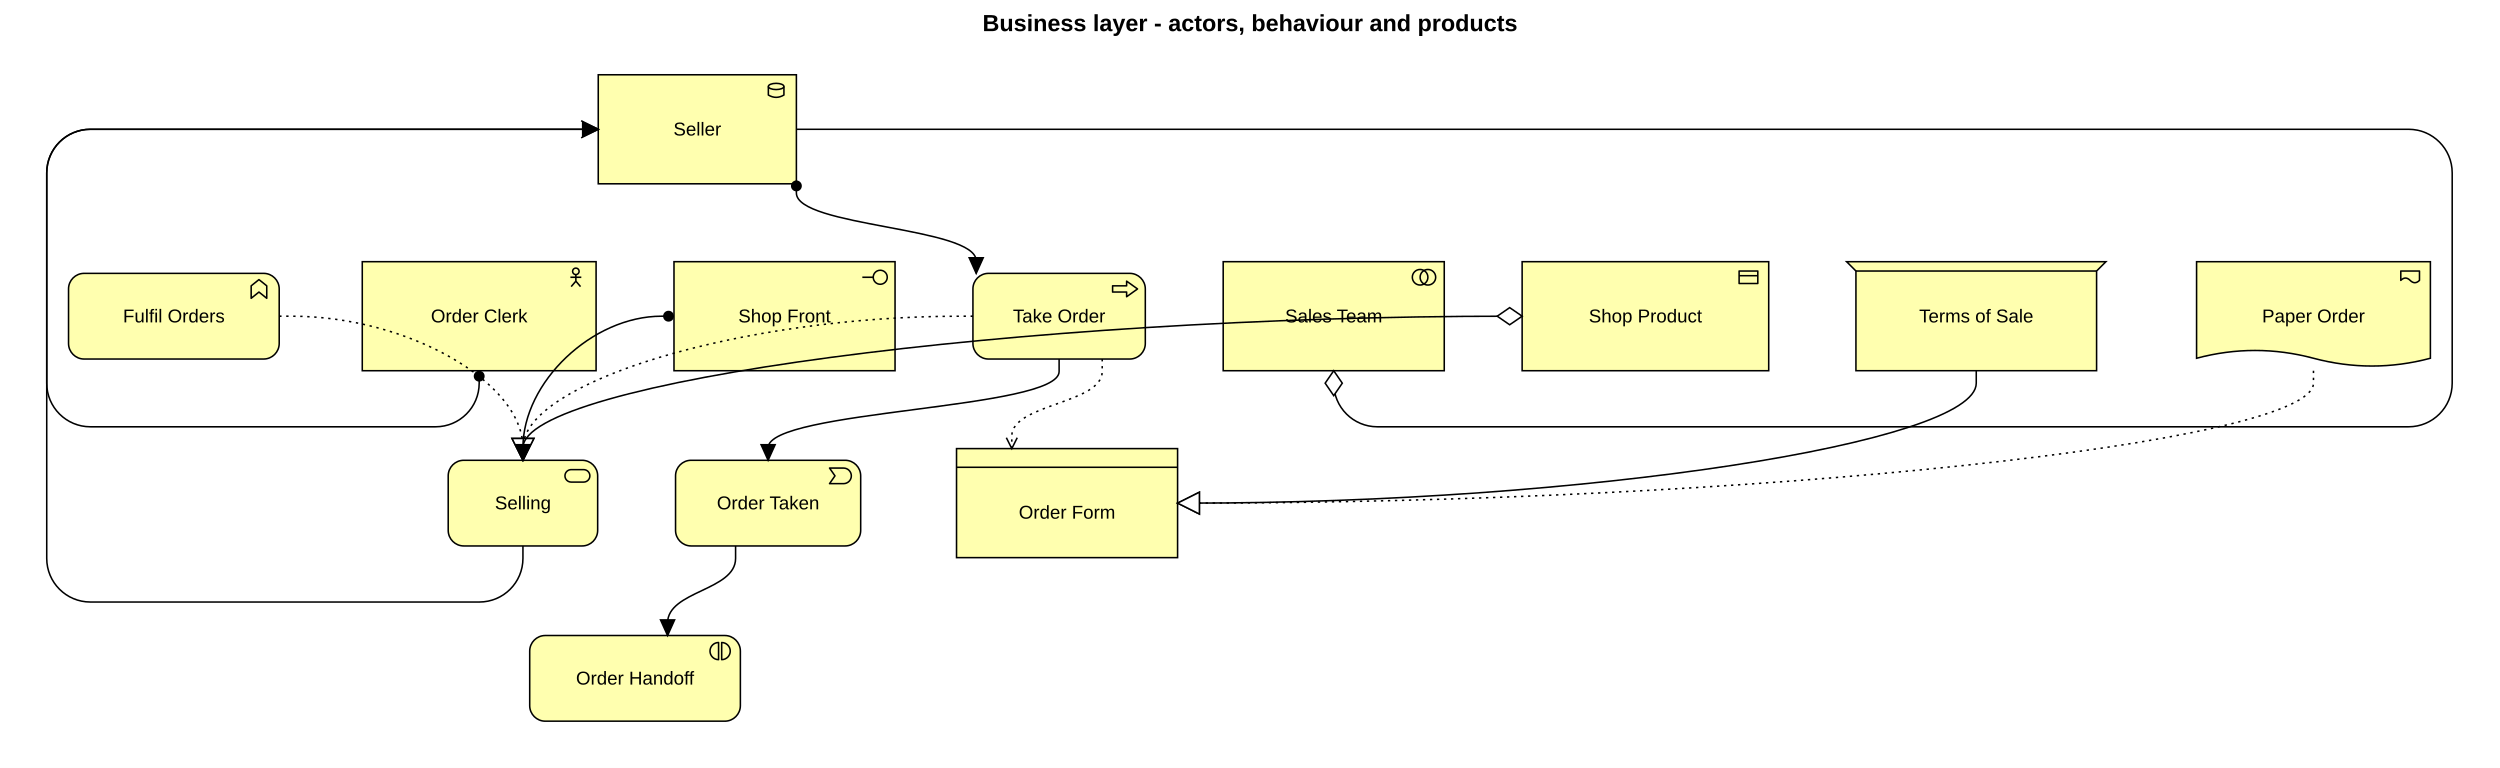
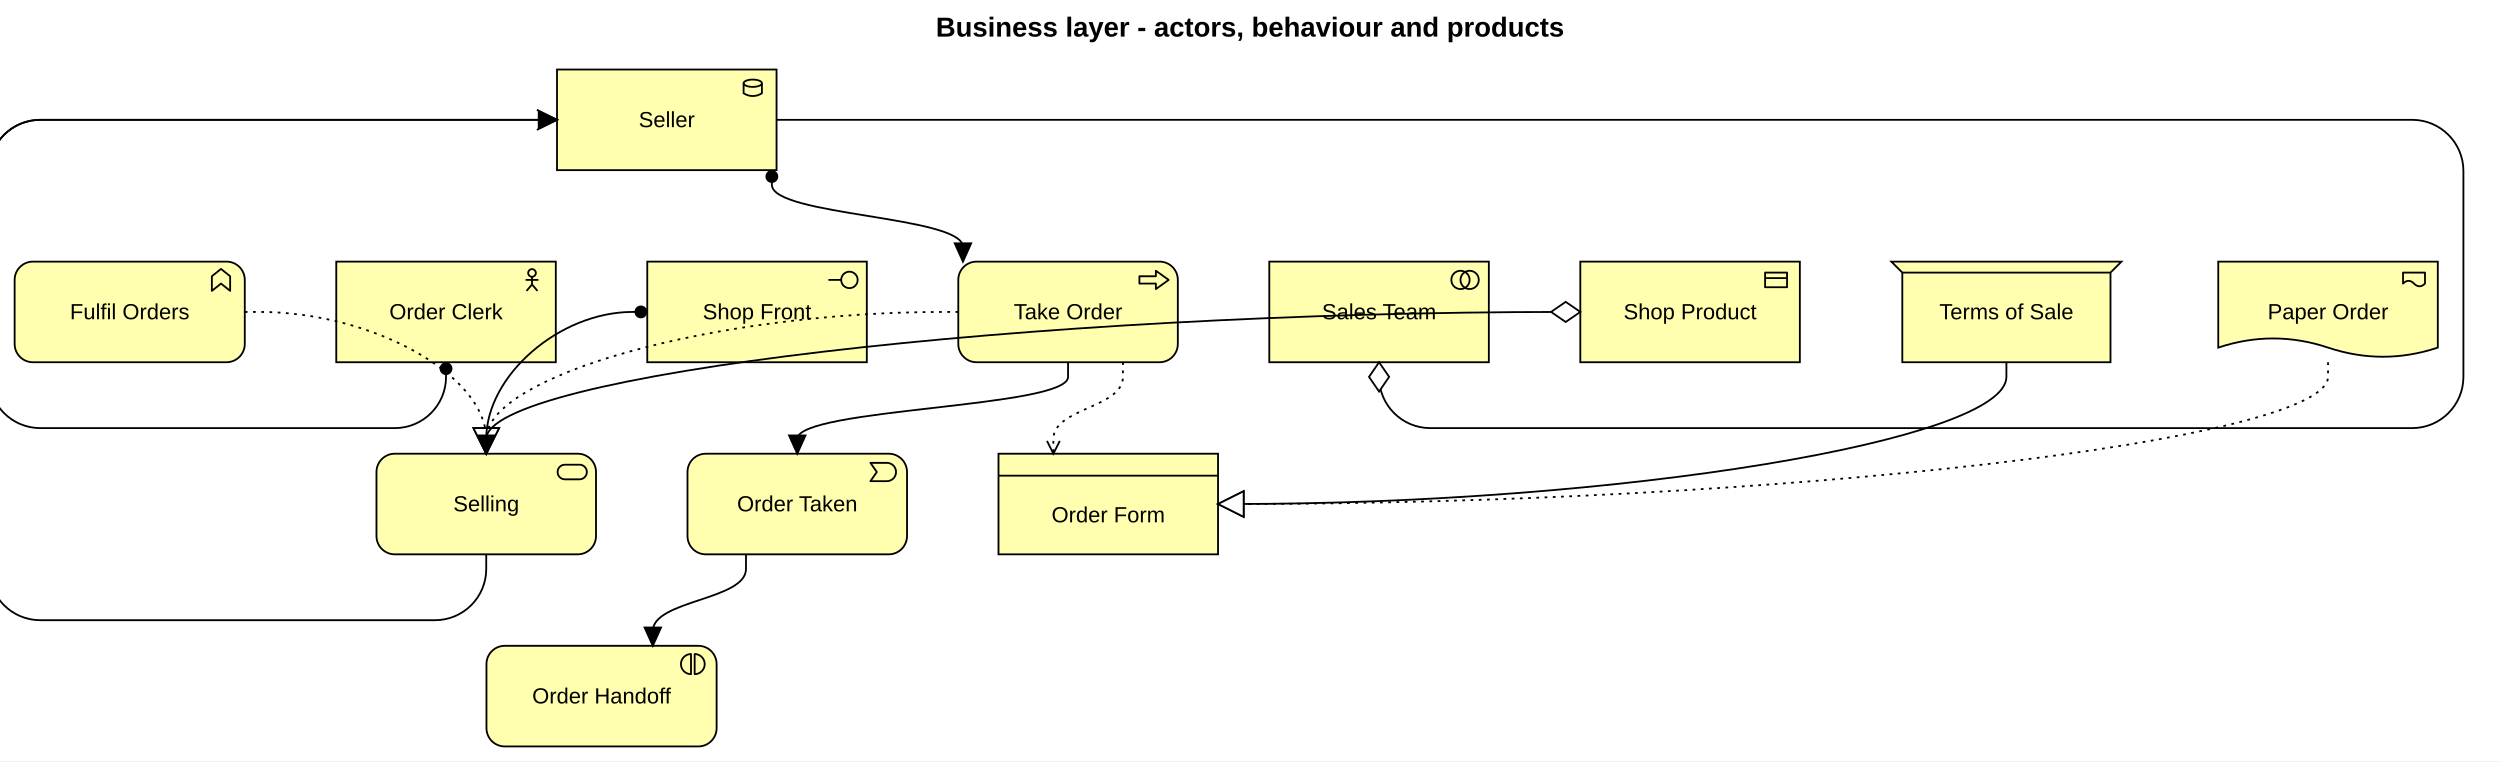
- <svg xmlns="http://www.w3.org/2000/svg" width="1605" height="493" viewBox="0 0 1605 493" font-family="Arial, Helvetica, sans-serif" font-size="12">
-   <rect x="0" y="0" width="1605" height="493" fill="#ffffff" />
-   <text x="802.5" y="20" text-anchor="middle" font-size="15" font-weight="bold">Business layer - actors, behaviour and products</text>
-   <g transform="translate(36,40)">
+ <svg xmlns="http://www.w3.org/2000/svg" width="1366.5" height="416" viewBox="0 0 1366.5 416" font-family="Arial, Helvetica, sans-serif" font-size="12">
+   <rect x="0" y="0" width="1366.5" height="416" fill="#ffffff" />
+   <text x="683.25" y="20" text-anchor="middle" font-size="15" font-weight="bold">Business layer - actors, behaviour and products</text>
+   <g transform="translate(0,30)">
    <g class="element business-actor" data-id="clerk">
-       <rect fill="#FFFFAF" stroke="#000000" stroke-width="1" x="196.58" y="128" width="150.11" height="70" rx="0" ry="0" />
+       <rect fill="#FFFFAF" stroke="#000000" stroke-width="1" x="183.8" y="113" width="120" height="55" rx="0" ry="0" />
      <g stroke="#000" stroke-width="1" stroke-linejoin="round" fill="none">
-         <circle cx="333.7" cy="134.2" r="2.1" />
-         <line x1="333.7" y1="136.3" x2="333.7" y2="140.5" />
-         <line x1="330.2" y1="138" x2="337.2" y2="138" />
-         <line x1="333.7" y1="140.5" x2="330.7" y2="144" />
-         <line x1="333.7" y1="140.5" x2="336.7" y2="144" />
+         <circle cx="290.8" cy="119.2" r="2.1" />
+         <line x1="290.8" y1="121.3" x2="290.8" y2="125.5" />
+         <line x1="287.3" y1="123" x2="294.3" y2="123" />
+         <line x1="290.8" y1="125.5" x2="287.8" y2="129" />
+         <line x1="290.8" y1="125.5" x2="293.8" y2="129" />
      </g>
-       <text x="271.64" y="167" text-anchor="middle">Order Clerk</text>
+       <text x="243.8" y="144.5" text-anchor="middle">Order Clerk</text>
    </g>
    <g class="element business-role" data-id="seller">
-       <rect fill="#FFFFAF" stroke="#000000" stroke-width="1" x="348.08" y="8" width="127.2" height="70" rx="0" ry="0" />
+       <rect fill="#FFFFAF" stroke="#000000" stroke-width="1" x="304.46" y="8" width="120" height="55" rx="0" ry="0" />
      <g stroke="#000" stroke-width="1" stroke-linejoin="round" fill="none">
-         <ellipse cx="462.28" cy="15.5" rx="5" ry="2" />
-         <path d="M457.28,15.5 V21 Q462.28,24 467.28,21 V15.5" />
+         <ellipse cx="411.46" cy="15.5" rx="5" ry="2" />
+         <path d="M406.46,15.5 V21 Q411.46,24 416.46,21 V15.5" />
      </g>
-       <text x="411.68" y="47" text-anchor="middle">Seller</text>
+       <text x="364.46" y="39.5" text-anchor="middle">Seller</text>
    </g>
    <g class="element business-collaboration" data-id="salesTeam">
-       <rect fill="#FFFFAF" stroke="#000000" stroke-width="1" x="749.29" y="128" width="141.92" height="70" rx="0" ry="0" />
+       <rect fill="#FFFFAF" stroke="#000000" stroke-width="1" x="693.8" y="113" width="120" height="55" rx="0" ry="0" />
      <g stroke="#000" stroke-width="1" stroke-linejoin="round" fill="none">
-         <circle cx="875.71" cy="138" r="5" />
-         <circle cx="880.71" cy="138" r="5" />
+         <circle cx="798.3" cy="123" r="5" />
+         <circle cx="803.3" cy="123" r="5" />
      </g>
-       <text x="820.25" y="167" text-anchor="middle">Sales Team</text>
+       <text x="753.8" y="144.5" text-anchor="middle">Sales Team</text>
    </g>
    <g class="element business-interface" data-id="shopFront">
-       <rect fill="#FFFFAF" stroke="#000000" stroke-width="1" x="396.7" y="128" width="141.92" height="70" rx="0" ry="0" />
+       <rect fill="#FFFFAF" stroke="#000000" stroke-width="1" x="353.8" y="113" width="120" height="55" rx="0" ry="0" />
      <g stroke="#000" stroke-width="1" stroke-linejoin="round" fill="none">
-         <line x1="517.62" y1="138" x2="524.62" y2="138" />
-         <circle cx="529.12" cy="138" r="4.5" />
+         <line x1="452.8" y1="123" x2="459.8" y2="123" />
+         <circle cx="464.3" cy="123" r="4.5" />
      </g>
-       <text x="467.66" y="167" text-anchor="middle">Shop Front</text>
+       <text x="413.8" y="144.5" text-anchor="middle">Shop Front</text>
    </g>
    <g class="element business-function" data-id="fulfil">
-       <rect fill="#FFFFAF" stroke="#000000" stroke-width="1" x="8" y="135.5" width="135.25" height="55" rx="10" ry="10" />
-       <path stroke="#000" stroke-width="1" stroke-linejoin="round" fill="none" d="M125.25,143.5 L130.25,139.5 L135.25,143.5 L135.25,151.5 L130.25,147.5 L125.25,151.5 Z" />
-       <text x="75.62" y="167" text-anchor="middle">Fulfil Orders</text>
+       <rect fill="#FFFFAF" stroke="#000000" stroke-width="1" x="8" y="113" width="125.8" height="55" rx="10" ry="10" />
+       <path stroke="#000" stroke-width="1" stroke-linejoin="round" fill="none" d="M115.8,121 L120.8,117 L125.8,121 L125.8,129 L120.8,125 L115.8,129 Z" />
+       <text x="70.9" y="144.5" text-anchor="middle">Fulfil Orders</text>
    </g>
    <g class="element business-interaction" data-id="handoff">
-       <rect fill="#FFFFAF" stroke="#000000" stroke-width="1" x="304.07" y="368" width="135.25" height="55" rx="10" ry="10" />
+       <rect fill="#FFFFAF" stroke="#000000" stroke-width="1" x="265.9" y="323" width="125.8" height="55" rx="10" ry="10" />
      <g stroke="#000" stroke-width="1" stroke-linejoin="round" fill="none">
-         <path d="M425.32,372.5 A5.5,5.5 0 0 0 425.32,383.5 Z" />
-         <path d="M427.32,372.5 A5.5,5.5 0 0 1 427.32,383.5 Z" />
+         <path d="M377.7,327.5 A5.5,5.5 0 0 0 377.7,338.5 Z" />
+         <path d="M379.7,327.5 A5.5,5.5 0 0 1 379.7,338.5 Z" />
      </g>
-       <text x="371.7" y="399.5" text-anchor="middle">Order Handoff</text>
+       <text x="328.8" y="354.5" text-anchor="middle">Order Handoff</text>
    </g>
    <g class="element business-process" data-id="takeOrder">
-       <rect fill="#FFFFAF" stroke="#000000" stroke-width="1" x="588.62" y="135.5" width="110.67" height="55" rx="10" ry="10" />
-       <path stroke="#000" stroke-width="1" stroke-linejoin="round" fill="none" d="M678.29,143.5 H687.29 V140.5 L694.29,145.5 L687.29,150.5 V147.5 H678.29 Z" />
-       <text x="643.95" y="167" text-anchor="middle">Take Order</text>
+       <rect fill="#FFFFAF" stroke="#000000" stroke-width="1" x="523.8" y="113" width="120" height="55" rx="10" ry="10" />
+       <path stroke="#000" stroke-width="1" stroke-linejoin="round" fill="none" d="M622.8,121 H631.8 V118 L638.8,123 L631.8,128 V125 H622.8 Z" />
+       <text x="583.8" y="144.5" text-anchor="middle">Take Order</text>
    </g>
    <g class="element business-event" data-id="orderTaken">
-       <rect fill="#FFFFAF" stroke="#000000" stroke-width="1" x="397.7" y="255.5" width="118.86" height="55" rx="10" ry="10" />
-       <path stroke="#000" stroke-width="1" stroke-linejoin="round" fill="none" d="M496.56,260.5 H505.56 A5,5 0 0 1 505.56,270.5 H496.56 L500.06,265.5 Z" />
-       <text x="457.13" y="287" text-anchor="middle">Order Taken</text>
+       <rect fill="#FFFFAF" stroke="#000000" stroke-width="1" x="375.78" y="218" width="120" height="55" rx="10" ry="10" />
+       <path stroke="#000" stroke-width="1" stroke-linejoin="round" fill="none" d="M475.78,223 H484.78 A5,5 0 0 1 484.78,233 H475.78 L479.28,228 Z" />
+       <text x="435.78" y="249.5" text-anchor="middle">Order Taken</text>
    </g>
    <g class="element business-service" data-id="selling">
-       <rect fill="#FFFFAF" stroke="#000000" stroke-width="1" x="251.75" y="255.5" width="95.95" height="55" rx="10" ry="10" />
-       <rect stroke="#000" stroke-width="1" stroke-linejoin="round" fill="none" x="326.7" y="261.5" width="16" height="8" rx="4" ry="4" />
-       <text x="299.73" y="287" text-anchor="middle">Selling</text>
+       <rect fill="#FFFFAF" stroke="#000000" stroke-width="1" x="205.78" y="218" width="120" height="55" rx="10" ry="10" />
+       <rect stroke="#000" stroke-width="1" stroke-linejoin="round" fill="none" x="304.78" y="224" width="16" height="8" rx="4" ry="4" />
+       <text x="265.78" y="249.5" text-anchor="middle">Selling</text>
    </g>
    <g class="element business-object" data-id="orderForm">
-       <rect fill="#FFFFAF" stroke="#000000" stroke-width="1" x="578.09" y="248" width="141.92" height="70" />
-       <line stroke="#000000" stroke-width="1" x1="578.09" y1="260" x2="720.01" y2="260" />
-       <text x="649.05" y="293" text-anchor="middle">Order Form</text>
+       <rect fill="#FFFFAF" stroke="#000000" stroke-width="1" x="545.78" y="218" width="120" height="55" />
+       <line stroke="#000000" stroke-width="1" x1="545.78" y1="230" x2="665.78" y2="230" />
+       <text x="605.78" y="255.5" text-anchor="middle">Order Form</text>
    </g>
    <g class="element contract" data-id="terms">
-       <path fill="#FFFFAF" stroke="#000000" stroke-width="1" d="M1149.51,128 H1316.01 L1310.01,134 V198 H1155.51 V134 Z" />
-       <line stroke="#000000" stroke-width="1" x1="1155.51" y1="134" x2="1310.01" y2="134" />
-       <text x="1232.76" y="167" text-anchor="middle">Terms of Sale</text>
+       <path fill="#FFFFAF" stroke="#000000" stroke-width="1" d="M1033.8,113 H1159.6 L1153.6,119 V168 H1039.8 V119 Z" />
+       <line stroke="#000000" stroke-width="1" x1="1039.8" y1="119" x2="1153.6" y2="119" />
+       <text x="1096.7" y="144.5" text-anchor="middle">Terms of Sale</text>
    </g>
    <g class="element representation" data-id="paperOrder">
-       <path fill="#FFFFAF" stroke="#000000" stroke-width="1" d="M1374.2,128 H1524.31 V190 Q1486.78,200 1449.25,190 Q1411.73,180 1374.2,190 Z" />
-       <path stroke="#000" stroke-width="1" stroke-linejoin="round" fill="none" d="M1505.31,134 H1517.31 V140 Q1514.31,143 1511.31,140 Q1508.31,137 1505.31,140 Z" />
-       <text x="1449.25" y="167" text-anchor="middle">Paper Order</text>
+       <path fill="#FFFFAF" stroke="#000000" stroke-width="1" d="M1212.5,113 H1332.5 V160 Q1302.5,170 1272.5,160 Q1242.5,150 1212.5,160 Z" />
+       <path stroke="#000" stroke-width="1" stroke-linejoin="round" fill="none" d="M1313.5,119 H1325.5 V125 Q1322.5,128 1319.5,125 Q1316.5,122 1313.5,125 Z" />
+       <text x="1272.5" y="144.5" text-anchor="middle">Paper Order</text>
    </g>
    <g class="element product" data-id="shopOffer">
-       <rect fill="#FFFFAF" stroke="#000000" stroke-width="1" x="941.21" y="128" width="158.3" height="70" rx="0" ry="0" />
+       <rect fill="#FFFFAF" stroke="#000000" stroke-width="1" x="863.8" y="113" width="120" height="55" rx="0" ry="0" />
      <g stroke="#000" stroke-width="1" stroke-linejoin="round" fill="none">
-         <rect x="1080.51" y="134" width="12" height="8" />
-         <line x1="1080.51" y1="137" x2="1092.51" y2="137" />
+         <rect x="964.8" y="119" width="12" height="8" />
+         <line x1="964.8" y1="122" x2="976.8" y2="122" />
      </g>
-       <text x="1020.36" y="167" text-anchor="middle">Shop Product</text>
+       <text x="923.8" y="144.5" text-anchor="middle">Shop Product</text>
    </g>
    <g class="relationship assignment" data-source="clerk" data-target="seller">
-       <path d="M271.639,198L271.639,206C271.639,221.464 259.103,234 243.639,234L22,234C6.536,234 -6,221.464 -6,206L-6,71C-6,55.536 6.536,43 22,43L348.078,43" fill="none" stroke="#000" stroke-width="1" />
-       <circle cx="271.64" cy="201.5" r="3.5" fill="#000" />
-       <path d="M348.08,43 L338.08,47.5 L338.08,38.5 Z" fill="#000" stroke="#000" stroke-width="1" />
+       <path d="M243.8,168L243.8,176C243.8,191.464 231.264,204 215.8,204L22,204C6.536,204 -6,191.464 -6,176L-6,63.5C-6,48.036 6.536,35.5 22,35.5L304.458,35.5" fill="none" stroke="#000" stroke-width="1" />
+       <circle cx="243.8" cy="171.5" r="3.5" fill="#000" />
+       <path d="M304.46,35.5 L294.46,40 L294.46,31 Z" fill="#000" stroke="#000" stroke-width="1" />
    </g>
    <g class="relationship aggregation" data-source="salesTeam" data-target="seller">
-       <path d="M820.245,198L820.245,206C820.245,221.464 832.781,234 848.245,234L1510.309,234C1525.773,234 1538.309,221.464 1538.309,206L1538.309,71C1538.309,55.536 1525.773,43 1510.309,43L475.278,43" fill="none" stroke="#000" stroke-width="1" />
-       <path d="M820.25,198 L825.75,206 L820.25,214 L814.75,206 Z" fill="#fff" stroke="#000" stroke-width="1" />
+       <path d="M753.8,168L753.8,176C753.8,191.464 766.336,204 781.8,204L1318.5,204C1333.964,204 1346.5,191.464 1346.5,176L1346.5,63.5C1346.5,48.036 1333.964,35.5 1318.5,35.5L424.458,35.5" fill="none" stroke="#000" stroke-width="1" />
+       <path d="M753.8,168 L759.3,176 L753.8,184 L748.3,176 Z" fill="#fff" stroke="#000" stroke-width="1" />
    </g>
    <g class="relationship assignment" data-source="seller" data-target="takeOrder">
-       <path d="M475.278,75.858L475.278,83.858C475.278,105.679 590.721,105.679 590.721,127.5L590.721,135.5" fill="none" stroke="#000" stroke-width="1" />
-       <circle cx="475.28" cy="79.36" r="3.5" fill="#000" />
-       <path d="M590.72,135.5 L586.22,125.5 L595.22,125.5 Z" fill="#000" stroke="#000" stroke-width="1" />
+       <path d="M421.905,63L421.905,71C421.905,88 526.353,88 526.353,105L526.353,113" fill="none" stroke="#000" stroke-width="1" />
+       <circle cx="421.9" cy="66.5" r="3.5" fill="#000" />
+       <path d="M526.35,113 L521.85,103 L530.85,103 Z" fill="#000" stroke="#000" stroke-width="1" />
    </g>
    <g class="relationship realization" data-source="takeOrder" data-target="selling">
-       <path d="M588.615,163L580.615,163C440.17,163 299.725,205.25 299.725,247.5L299.725,255.5" fill="none" stroke="#000" stroke-width="1" stroke-dasharray="1.5 3" />
-       <path d="M299.73,255.5 L292.73,241.5 L306.73,241.5 Z" fill="#fff" stroke="#000" stroke-width="1" />
+       <path d="M523.8,140.5L515.8,140.5C390.788,140.5 265.775,175.25 265.775,210L265.775,218" fill="none" stroke="#000" stroke-width="1" stroke-dasharray="1.5 3" />
+       <path d="M265.78,218 L258.78,204 L272.78,204 Z" fill="#fff" stroke="#000" stroke-width="1" />
    </g>
    <g class="relationship realization" data-source="fulfil" data-target="selling">
-       <path d="M143.246,163L151.246,163C225.486,163 299.725,205.25 299.725,247.5L299.725,255.5" fill="none" stroke="#000" stroke-width="1" stroke-dasharray="1.5 3" />
-       <path d="M299.73,255.5 L292.73,241.5 L306.73,241.5 Z" fill="#fff" stroke="#000" stroke-width="1" />
+       <path d="M133.8,140.5L141.8,140.5C203.788,140.5 265.775,175.25 265.775,210L265.775,218" fill="none" stroke="#000" stroke-width="1" stroke-dasharray="1.5 3" />
+       <path d="M265.78,218 L258.78,204 L272.78,204 Z" fill="#fff" stroke="#000" stroke-width="1" />
    </g>
    <g class="relationship assignment" data-source="shopFront" data-target="selling">
-       <path d="M396.695,163L388.695,163C344.21,163 299.725,205.25 299.725,247.5L299.725,255.5" fill="none" stroke="#000" stroke-width="1" />
-       <circle cx="393.2" cy="163" r="3.5" fill="#000" />
-       <path d="M299.73,255.5 L295.23,245.5 L304.23,245.5 Z" fill="#000" stroke="#000" stroke-width="1" />
+       <path d="M353.8,140.5L345.8,140.5C305.788,140.5 265.775,175.25 265.775,210L265.775,218" fill="none" stroke="#000" stroke-width="1" />
+       <circle cx="350.3" cy="140.5" r="3.5" fill="#000" />
+       <path d="M265.78,218 L261.28,208 L270.28,208 Z" fill="#000" stroke="#000" stroke-width="1" />
    </g>
    <g class="relationship serving" data-source="selling" data-target="seller">
-       <path d="M299.725,310.5L299.725,318.5C299.725,333.964 287.189,346.5 271.725,346.5L22,346.5C6.536,346.5 -6,333.964 -6,318.5L-6,71C-6,55.536 6.536,43 22,43L348.078,43" fill="none" stroke="#000" stroke-width="1" />
-       <path d="M337.08,48.5 L348.08,43 L337.08,37.5" fill="none" stroke="#000" stroke-width="1" />
+       <path d="M265.775,273L265.775,281C265.775,296.464 253.239,309 237.775,309L22,309C6.536,309 -6,296.464 -6,281L-6,63.5C-6,48.036 6.536,35.5 22,35.5L304.458,35.5" fill="none" stroke="#000" stroke-width="1" />
+       <path d="M293.46,41 L304.46,35.5 L293.46,30" fill="none" stroke="#000" stroke-width="1" />
    </g>
    <g class="relationship triggering" data-source="takeOrder" data-target="orderTaken">
-       <path d="M643.95,190.5L643.95,198.5C643.95,223 457.131,223 457.131,247.5L457.131,255.5" fill="none" stroke="#000" stroke-width="1" />
-       <path d="M457.13,255.5 L452.63,245.5 L461.63,245.5 Z" fill="#000" stroke="#000" stroke-width="1" />
+       <path d="M583.8,168L583.8,176C583.8,193 435.775,193 435.775,210L435.775,218" fill="none" stroke="#000" stroke-width="1" />
+       <path d="M435.78,218 L431.28,208 L440.28,208 Z" fill="#000" stroke="#000" stroke-width="1" />
    </g>
    <g class="relationship triggering" data-source="orderTaken" data-target="handoff">
-       <path d="M436.247,310.5L436.247,318.5C436.247,339.25 392.579,339.25 392.579,360L392.579,368" fill="none" stroke="#000" stroke-width="1" />
-       <path d="M392.58,368 L388.08,358 L397.08,358 Z" fill="#000" stroke="#000" stroke-width="1" />
+       <path d="M407.758,273L407.758,281C407.758,298 356.817,298 356.817,315L356.817,323" fill="none" stroke="#000" stroke-width="1" />
+       <path d="M356.82,323 L352.32,313 L361.32,313 Z" fill="#000" stroke="#000" stroke-width="1" />
    </g>
    <g class="relationship access" data-source="takeOrder" data-target="orderForm">
-       <path d="M671.618,190.5L671.618,198.5C671.618,219.25 613.571,219.25 613.571,240L613.571,248" fill="none" stroke="#000" stroke-width="1" stroke-dasharray="1.5 3" />
-       <path d="M610.07,241 L613.57,248 L617.07,241" fill="none" stroke="#000" stroke-width="1" />
+       <path d="M613.8,168L613.8,176C613.8,193 575.775,193 575.775,210L575.775,218" fill="none" stroke="#000" stroke-width="1" stroke-dasharray="1.5 3" />
+       <path d="M572.28,211 L575.78,218 L579.28,211" fill="none" stroke="#000" stroke-width="1" />
    </g>
    <g class="relationship specialization" data-source="terms" data-target="orderForm">
-       <path d="M1232.757,198L1232.757,206C1232.757,244.5 980.384,283 728.011,283L720.011,283" fill="none" stroke="#000" stroke-width="1" />
-       <path d="M720.01,283 L734.01,276 L734.01,290 Z" fill="#fff" stroke="#000" stroke-width="1" />
+       <path d="M1096.7,168L1096.7,176C1096.7,210.75 885.238,245.5 673.775,245.5L665.775,245.5" fill="none" stroke="#000" stroke-width="1" />
+       <path d="M665.78,245.5 L679.78,238.5 L679.78,252.5 Z" fill="#fff" stroke="#000" stroke-width="1" />
    </g>
    <g class="relationship realization" data-source="paperOrder" data-target="orderForm">
-       <path d="M1449.253,198L1449.253,206C1449.253,244.5 1088.632,283 728.011,283L720.011,283" fill="none" stroke="#000" stroke-width="1" stroke-dasharray="1.5 3" />
-       <path d="M720.01,283 L734.01,276 L734.01,290 Z" fill="#fff" stroke="#000" stroke-width="1" />
+       <path d="M1272.5,168L1272.5,176C1272.5,210.75 973.138,245.5 673.775,245.5L665.775,245.5" fill="none" stroke="#000" stroke-width="1" stroke-dasharray="1.5 3" />
+       <path d="M665.78,245.5 L679.78,238.5 L679.78,252.5 Z" fill="#fff" stroke="#000" stroke-width="1" />
    </g>
    <g class="relationship aggregation" data-source="shopOffer" data-target="selling">
-       <path d="M941.205,163L933.205,163C616.465,163 299.725,205.25 299.725,247.5L299.725,255.5" fill="none" stroke="#000" stroke-width="1" />
-       <path d="M941.21,163 L933.21,168.5 L925.21,163 L933.21,157.5 Z" fill="#fff" stroke="#000" stroke-width="1" />
+       <path d="M863.8,140.5L855.8,140.5C560.788,140.5 265.775,175.25 265.775,210L265.775,218" fill="none" stroke="#000" stroke-width="1" />
+       <path d="M863.8,140.5 L855.8,146 L847.8,140.5 L855.8,135 Z" fill="#fff" stroke="#000" stroke-width="1" />
    </g>
  </g>
</svg>
